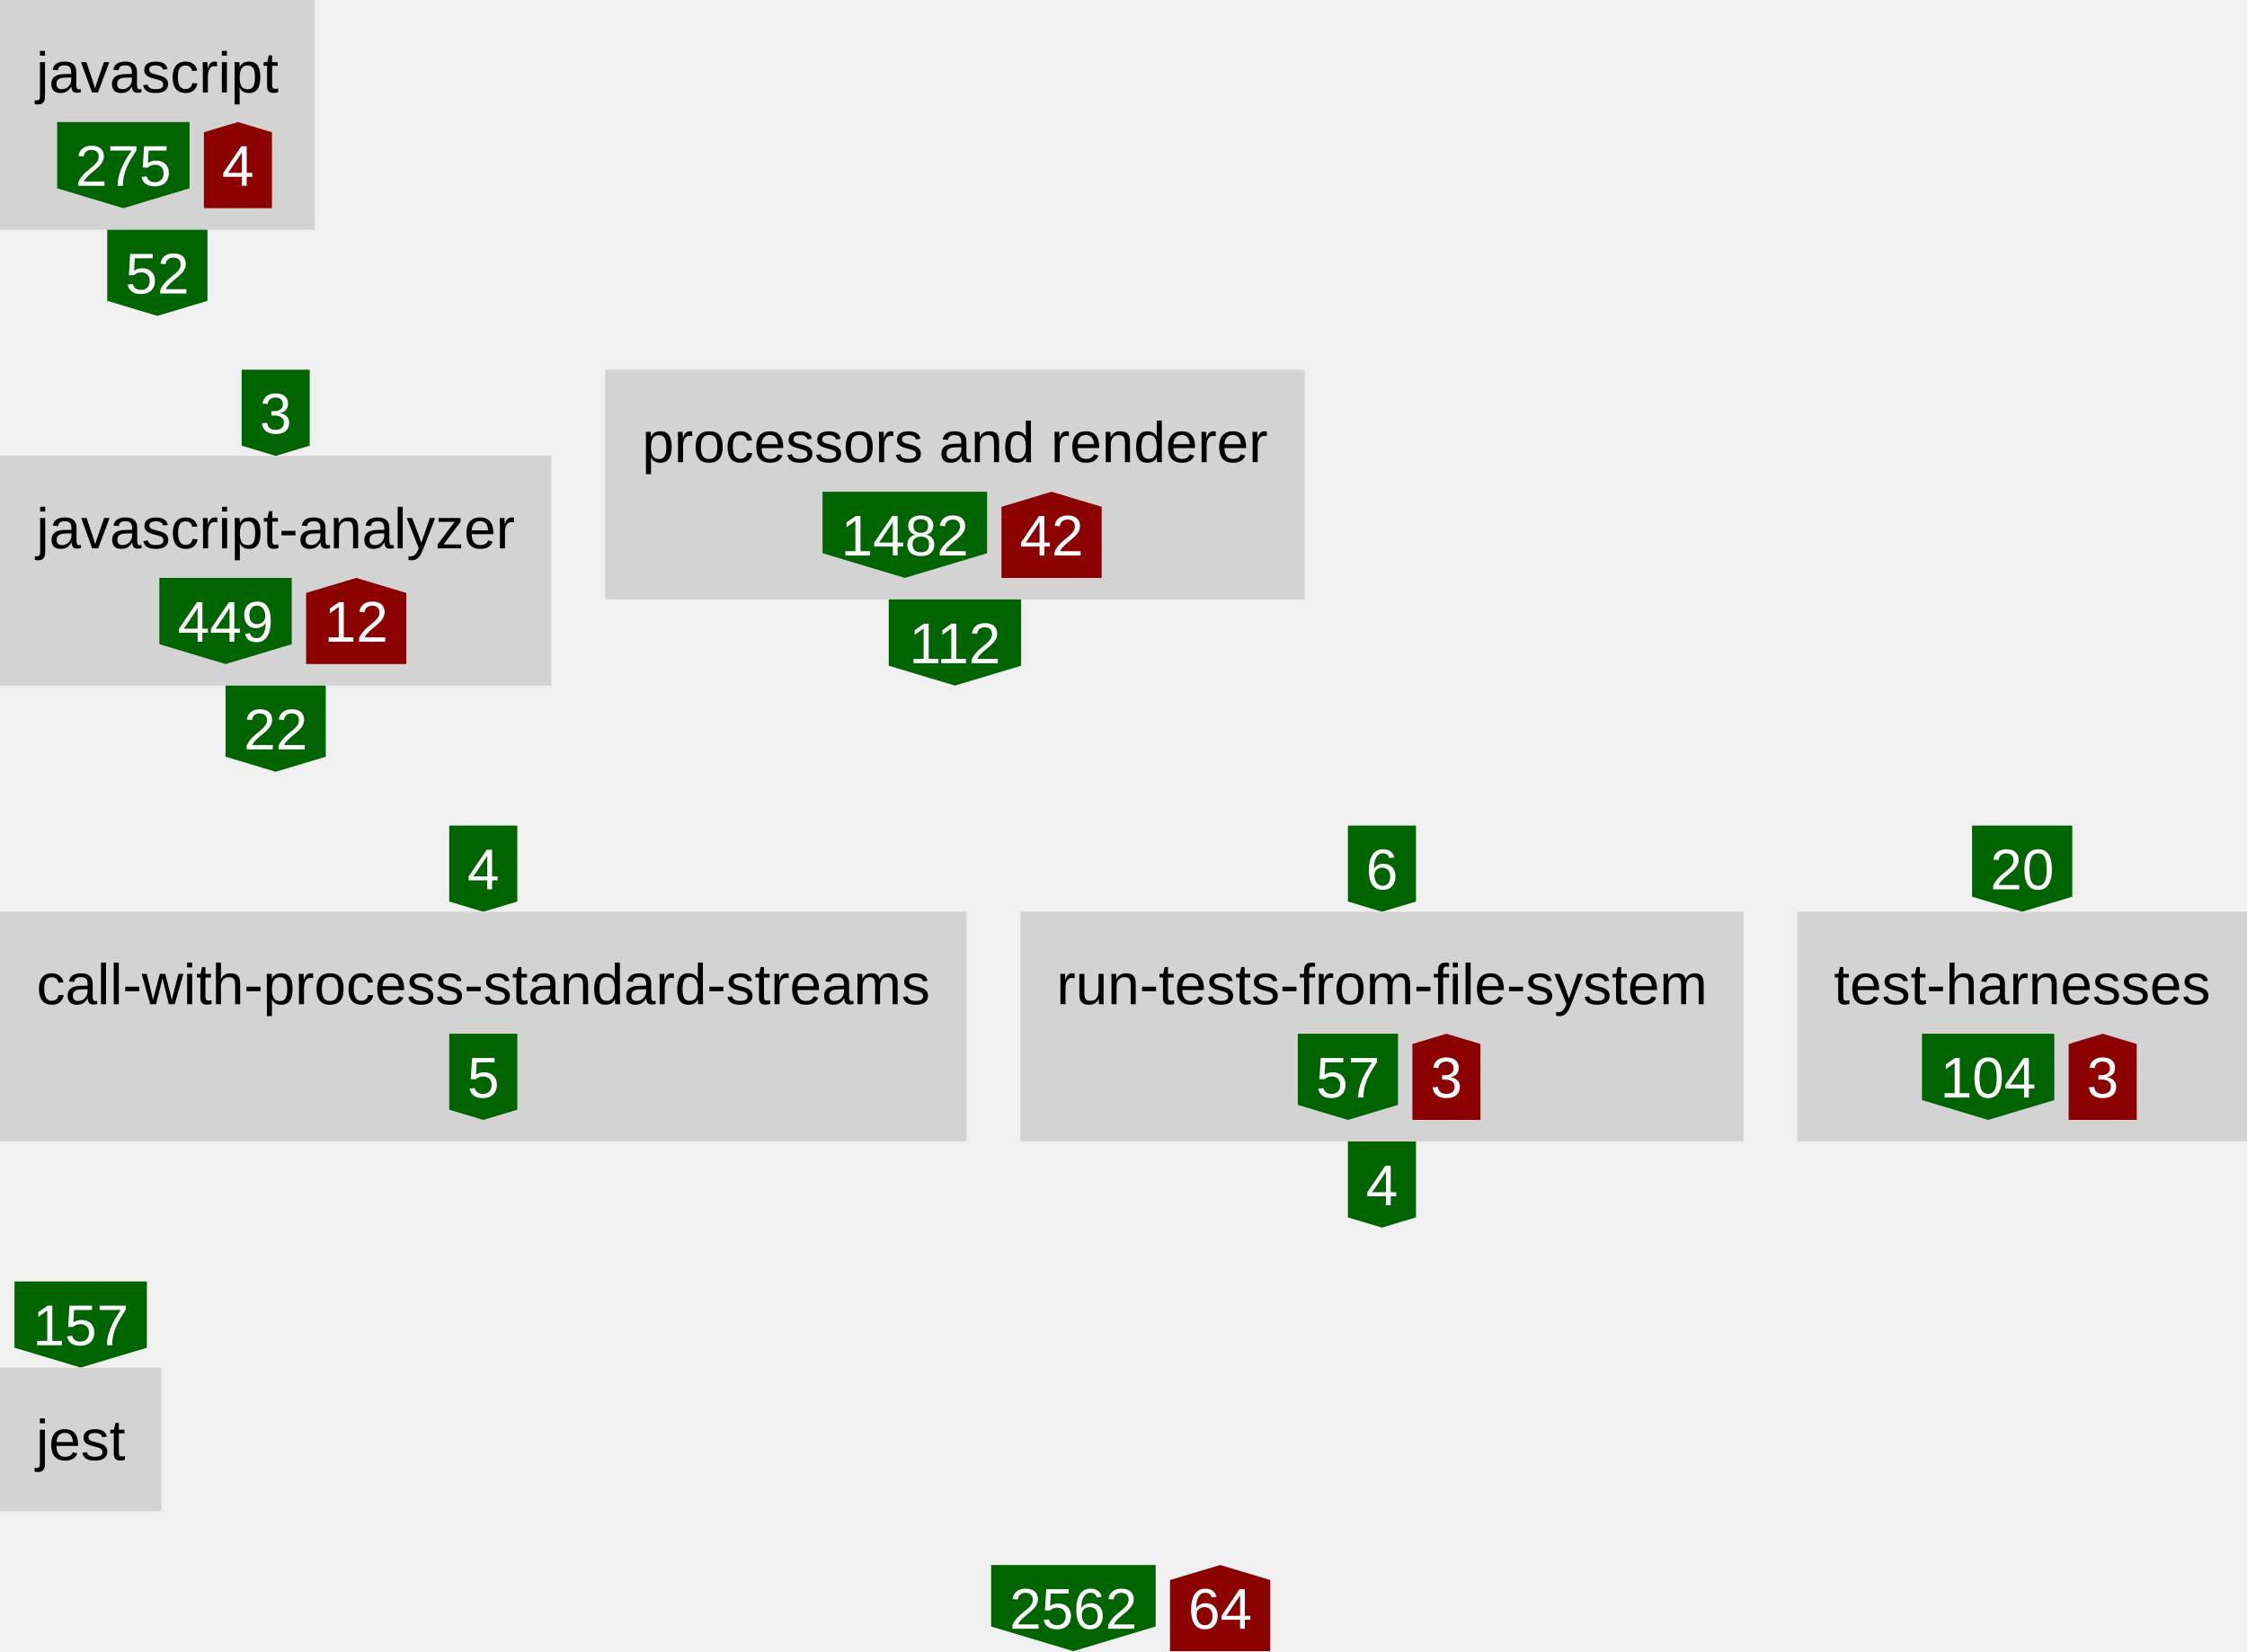
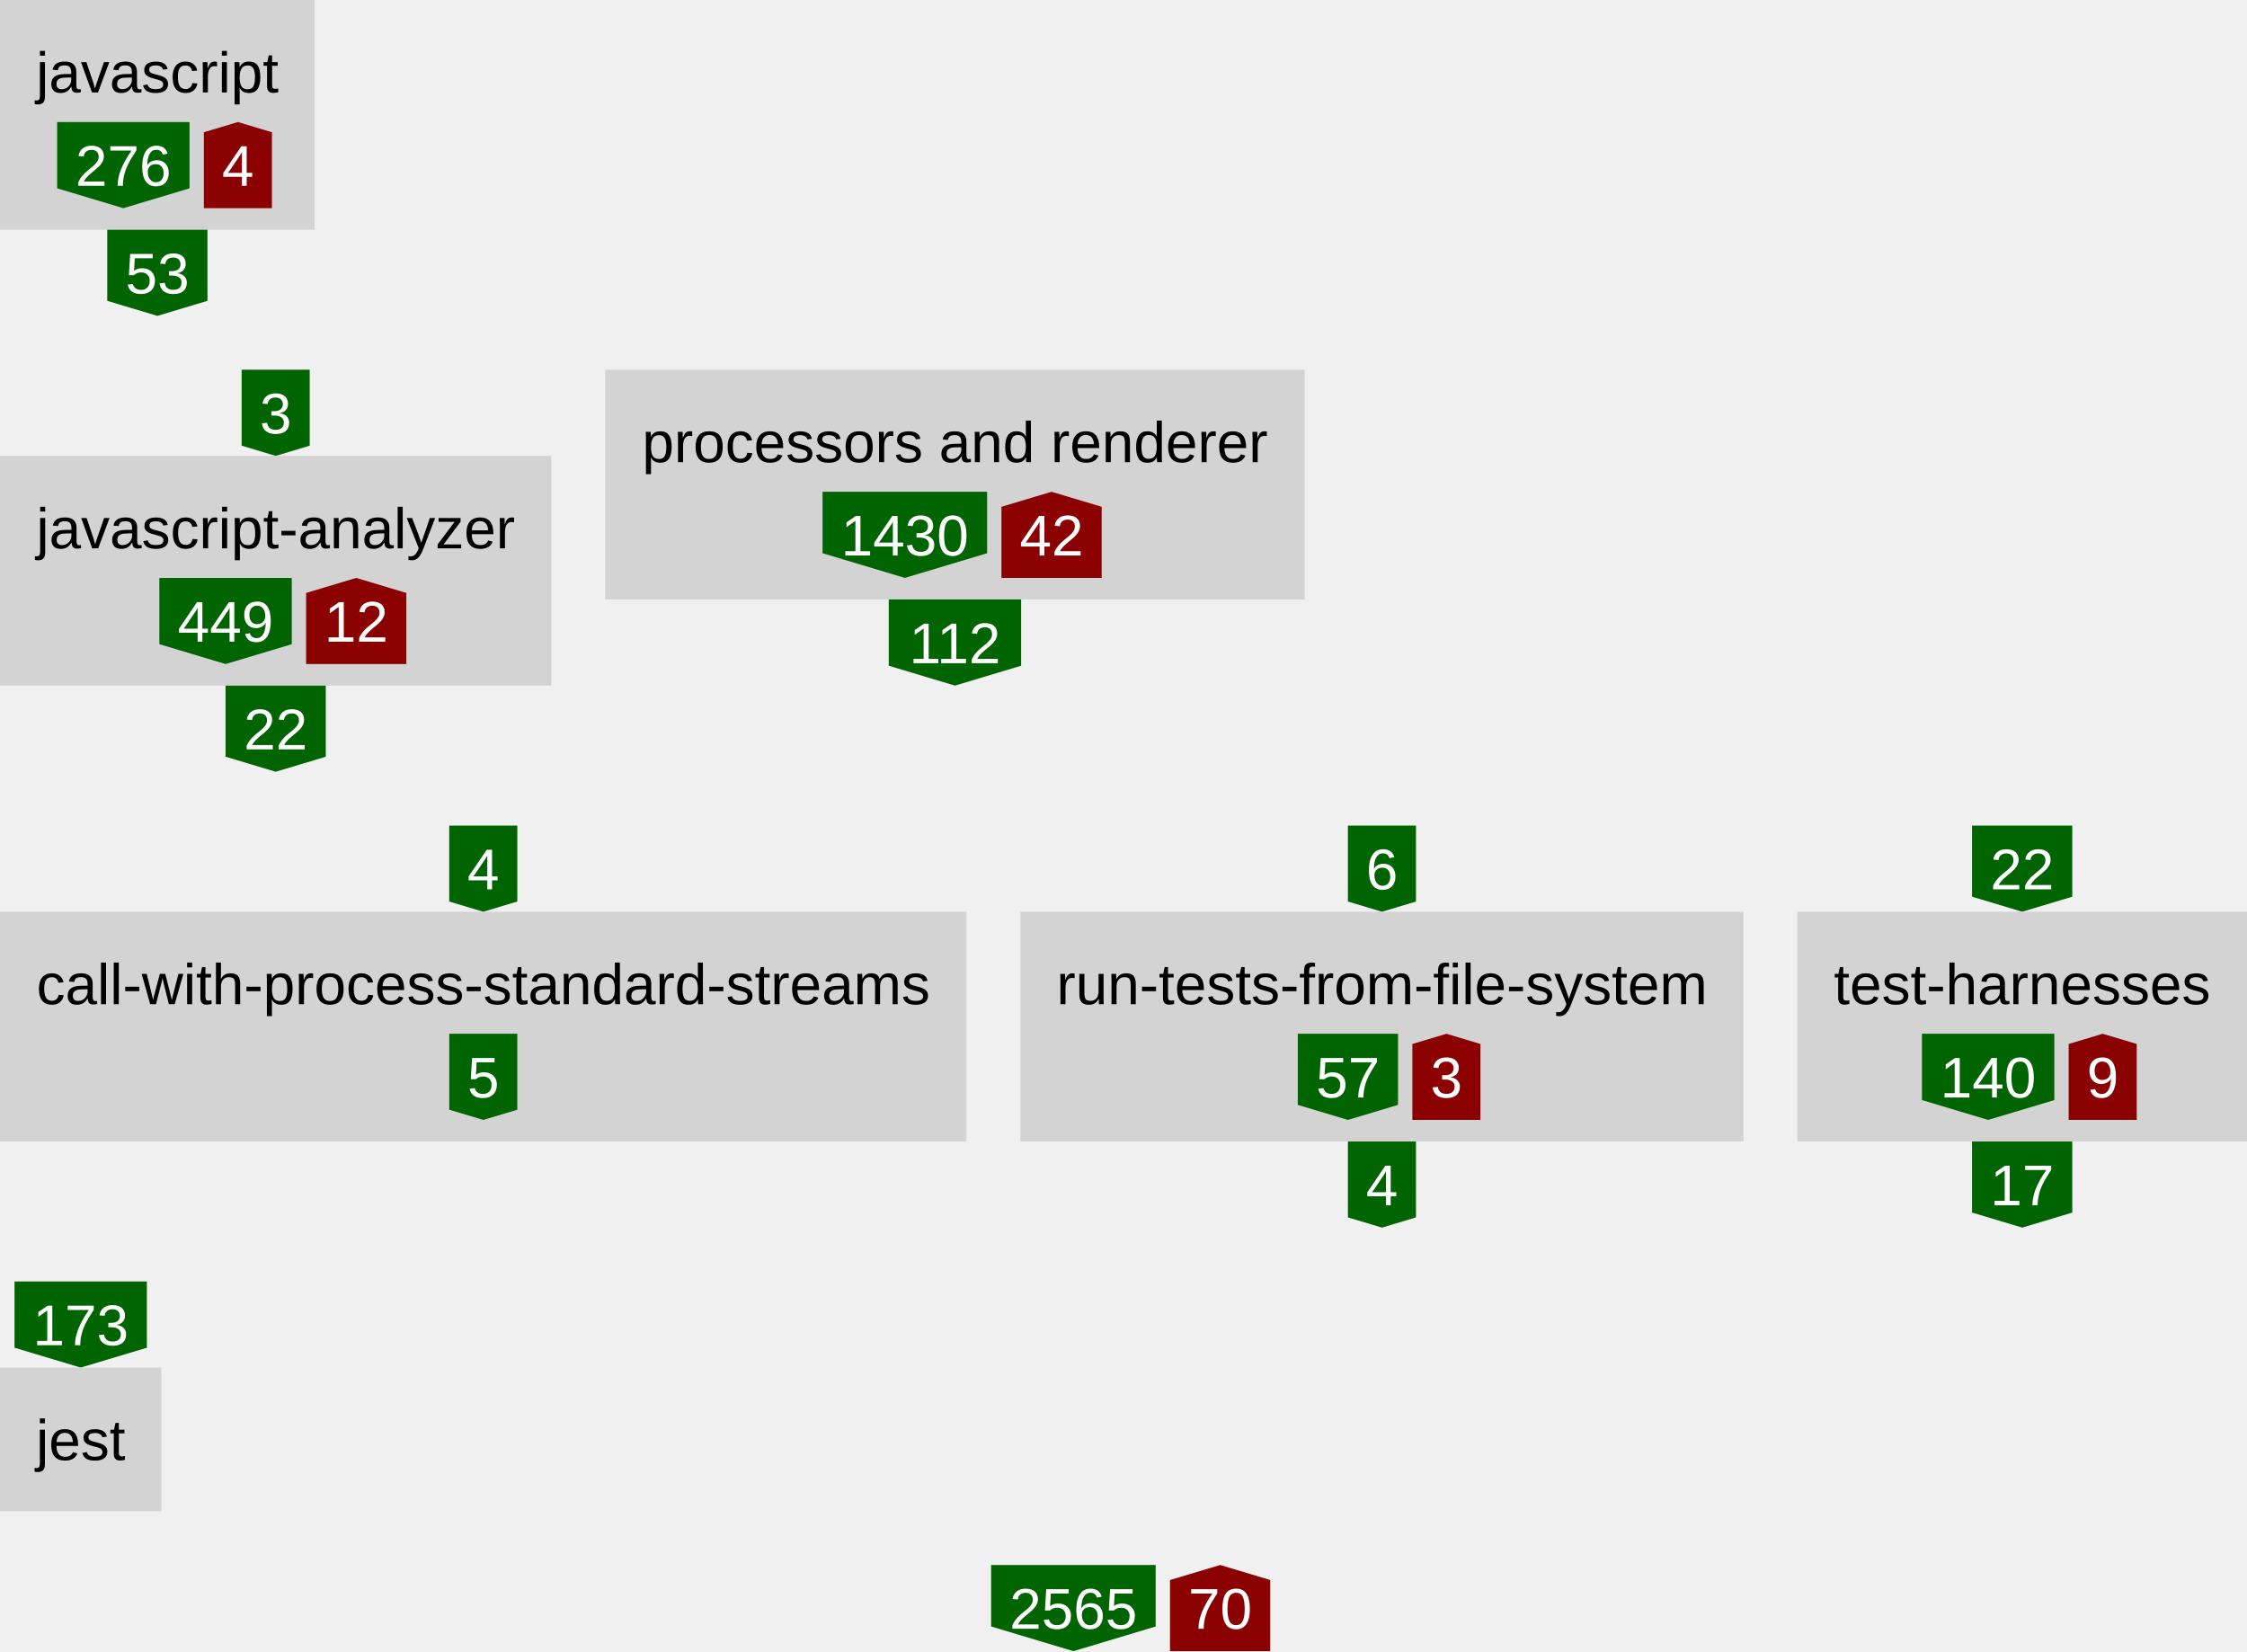
<svg xmlns="http://www.w3.org/2000/svg" height="460" width="626">
  <defs>
    <style type="text/css">text{font-family:arial;font-size:16px}g.anonymous&gt;text{font-style:italic}g.parent&gt;rect{fill:none;stroke:gray}g.item&gt;rect{fill:lightgray}g.item&gt;text{text-anchor:middle}g.dependency&gt;text{fill:white;text-anchor:middle}</style>
  </defs>
  <symbol id="down-arrow" preserveAspectRatio="xMidYMax slice" viewBox="0,0,1,1">
    <polygon fill="darkgreen" points="0,0.85 0,0 1,0 1,0.85 0.5,1" />
  </symbol>
  <symbol id="right-arrow" preserveAspectRatio="xMaxYMid slice" viewBox="0,0,1,1">
    <polygon fill="darkred" points="0.85,0 0,0 0,1 0.85,1 1,0.5" />
  </symbol>
  <symbol id="up-arrow" preserveAspectRatio="xMidYMin slice" viewBox="0,0,1,1">
    <polygon fill="darkred" points="0,0.15 0,1 1,1 1,0.15 0.5,0" />
  </symbol>
  <g class="item">
    <rect height="64" width="87.68" />
    <text x="43.84" y="25.76">javascript</text>
    <g class="dependency">
      <use href="#down-arrow" height="24" width="36.88" x="15.92" y="34" />
-       <text x="34.36" y="51.76">275</text>
+       <text x="34.36" y="51.76">276</text>
    </g>
    <g class="dependency">
      <use href="#up-arrow" height="24" width="18.96" x="56.8" y="34" />
      <text x="66.28" y="51.76">4</text>
    </g>
  </g>
  <g class="dependency">
    <use href="#down-arrow" height="24" width="27.92" x="29.88" y="64" />
-     <text x="43.84" y="81.76">52</text>
+     <text x="43.84" y="81.76">53</text>
  </g>
  <g class="dependency">
    <use href="#down-arrow" height="24" width="18.96" x="67.32" y="103" />
    <text x="76.8" y="120.76">3</text>
  </g>
  <g class="item">
    <rect height="64" width="153.6" y="127" />
    <text x="76.8" y="152.76">javascript-analyzer</text>
    <g class="dependency">
      <use href="#down-arrow" height="24" width="36.88" x="44.4" y="161" />
      <text x="62.84" y="178.76">449</text>
    </g>
    <g class="dependency">
      <use href="#up-arrow" height="24" width="27.92" x="85.28" y="161" />
      <text x="99.24" y="178.76">12</text>
    </g>
  </g>
  <g class="dependency">
    <use href="#down-arrow" height="24" width="27.92" x="62.84" y="191" />
    <text x="76.8" y="208.76">22</text>
  </g>
  <g class="item">
    <rect height="64" width="194.88" x="168.6" y="103" />
    <text x="266.04" y="128.76">processors and renderer</text>
    <g class="dependency">
      <use href="#down-arrow" height="24" width="45.84" x="229.16" y="137" />
-       <text x="252.08" y="154.76">1482</text>
+       <text x="252.08" y="154.76">1430</text>
    </g>
    <g class="dependency">
      <use href="#up-arrow" height="24" width="27.92" x="279" y="137" />
      <text x="292.96" y="154.76">42</text>
    </g>
  </g>
  <g class="dependency">
    <use href="#down-arrow" height="24" width="36.88" x="247.6" y="167" />
    <text x="266.04" y="184.76">112</text>
  </g>
  <g class="dependency">
    <use href="#down-arrow" height="24" width="18.96" x="125.16" y="230" />
    <text x="134.64" y="247.76">4</text>
  </g>
  <g class="item">
    <rect height="64" width="269.28" y="254" />
    <text x="134.64" y="279.76">call-with-process-standard-streams</text>
    <g class="dependency">
      <use href="#down-arrow" height="24" width="18.96" x="125.16" y="288" />
      <text x="134.64" y="305.76">5</text>
    </g>
  </g>
  <g class="dependency">
    <use href="#down-arrow" height="24" width="18.96" x="375.52" y="230" />
    <text x="385" y="247.76">6</text>
  </g>
  <g class="item">
    <rect height="64" width="201.44" x="284.28" y="254" />
    <text x="385" y="279.76">run-tests-from-file-system</text>
    <g class="dependency">
      <use href="#down-arrow" height="24" width="27.92" x="361.56" y="288" />
      <text x="375.52" y="305.76">57</text>
    </g>
    <g class="dependency">
      <use href="#up-arrow" height="24" width="18.96" x="393.48" y="288" />
      <text x="402.96" y="305.76">3</text>
    </g>
  </g>
  <g class="dependency">
    <use href="#down-arrow" height="24" width="18.96" x="375.52" y="318" />
    <text x="385" y="335.76">4</text>
  </g>
  <g class="dependency">
    <use href="#down-arrow" height="24" width="27.92" x="549.4" y="230" />
-     <text x="563.36" y="247.76">20</text>
+     <text x="563.36" y="247.76">22</text>
  </g>
  <g class="item">
    <rect height="64" width="125.28" x="500.72" y="254" />
    <text x="563.36" y="279.76">test-harnesses</text>
    <g class="dependency">
      <use href="#down-arrow" height="24" width="36.88" x="535.44" y="288" />
-       <text x="553.88" y="305.76">104</text>
+       <text x="553.88" y="305.76">140</text>
    </g>
    <g class="dependency">
      <use href="#up-arrow" height="24" width="18.96" x="576.32" y="288" />
-       <text x="585.8" y="305.76">3</text>
+       <text x="585.8" y="305.76">9</text>
    </g>
  </g>
  <g class="dependency">
+     <use href="#down-arrow" height="24" width="27.92" x="549.4" y="318" />
+     <text x="563.36" y="335.76">17</text>
+   </g>
+   <g class="dependency">
    <use href="#down-arrow" height="24" width="36.88" x="4.04" y="357" />
-     <text x="22.48" y="374.76">157</text>
+     <text x="22.48" y="374.76">173</text>
  </g>
  <g class="item">
    <rect height="40" width="44.96" y="381" />
    <text x="22.48" y="406.76">jest</text>
  </g>
  <g class="dependency">
    <use href="#down-arrow" height="24" width="45.84" x="276.12" y="436" />
-     <text x="299.04" y="453.76">2562</text>
+     <text x="299.04" y="453.76">2565</text>
  </g>
  <g class="dependency">
    <use href="#up-arrow" height="24" width="27.92" x="325.96" y="436" />
-     <text x="339.92" y="453.76">64</text>
+     <text x="339.92" y="453.76">70</text>
  </g>
</svg>
